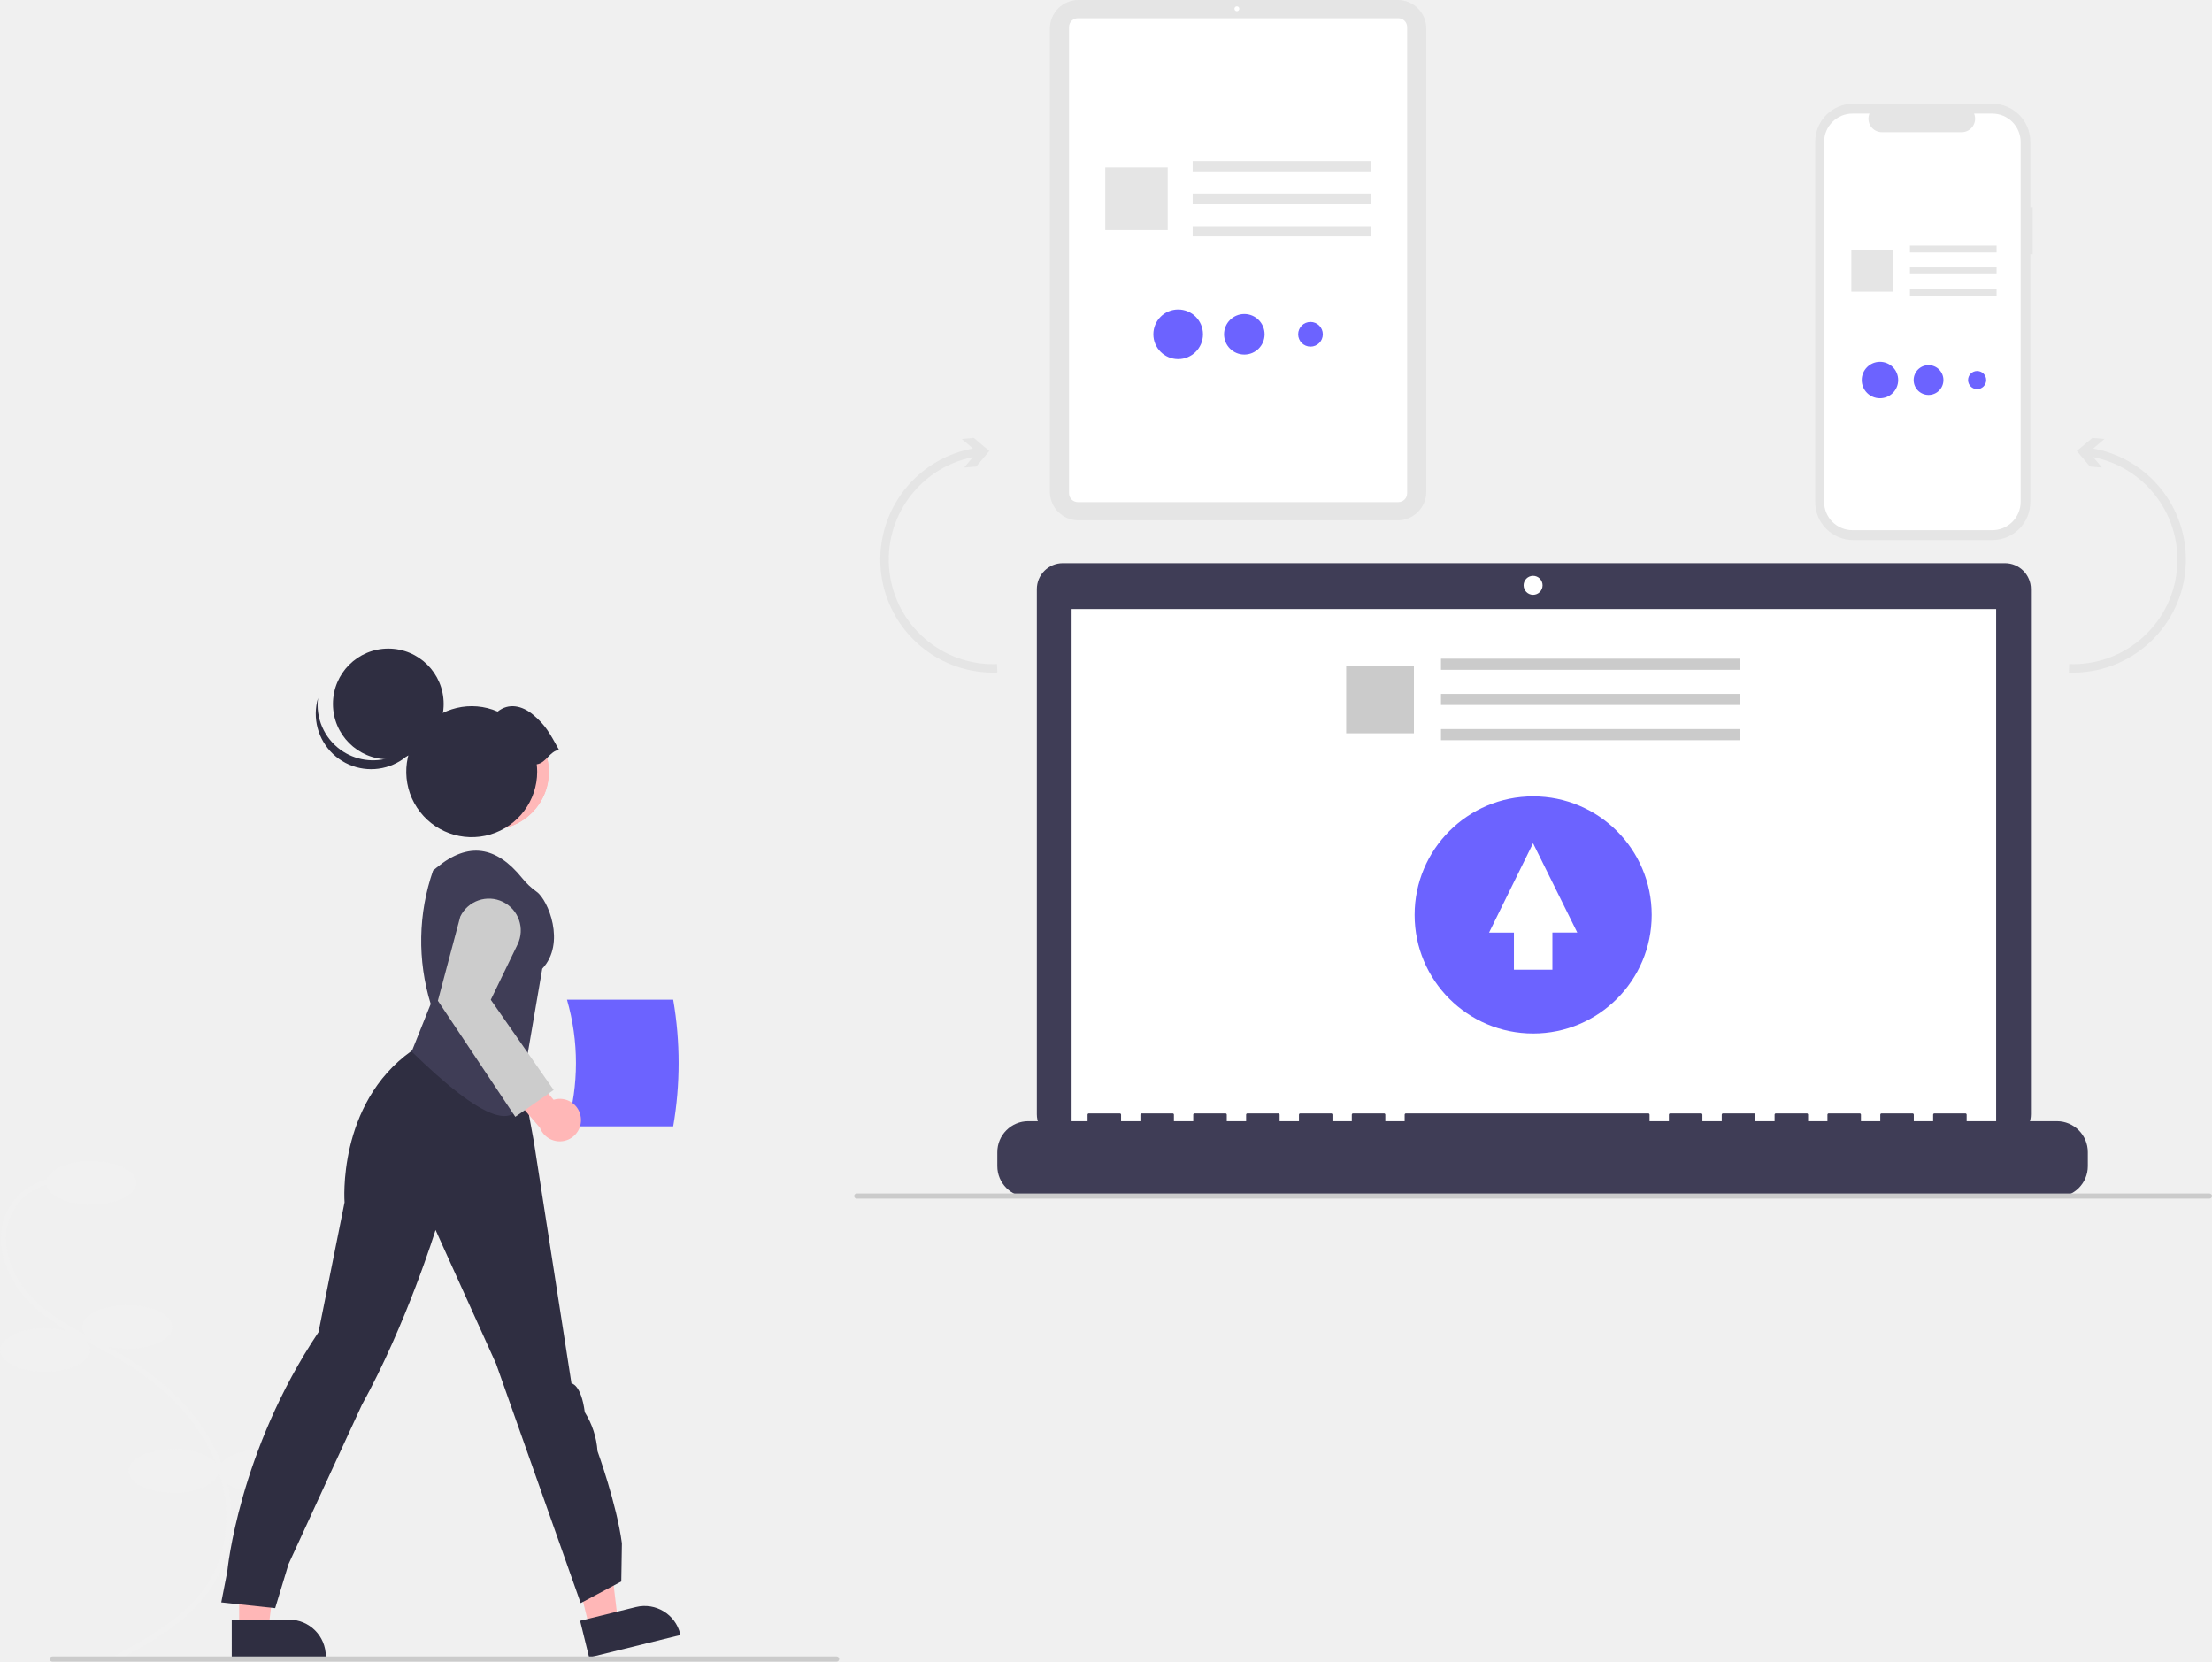
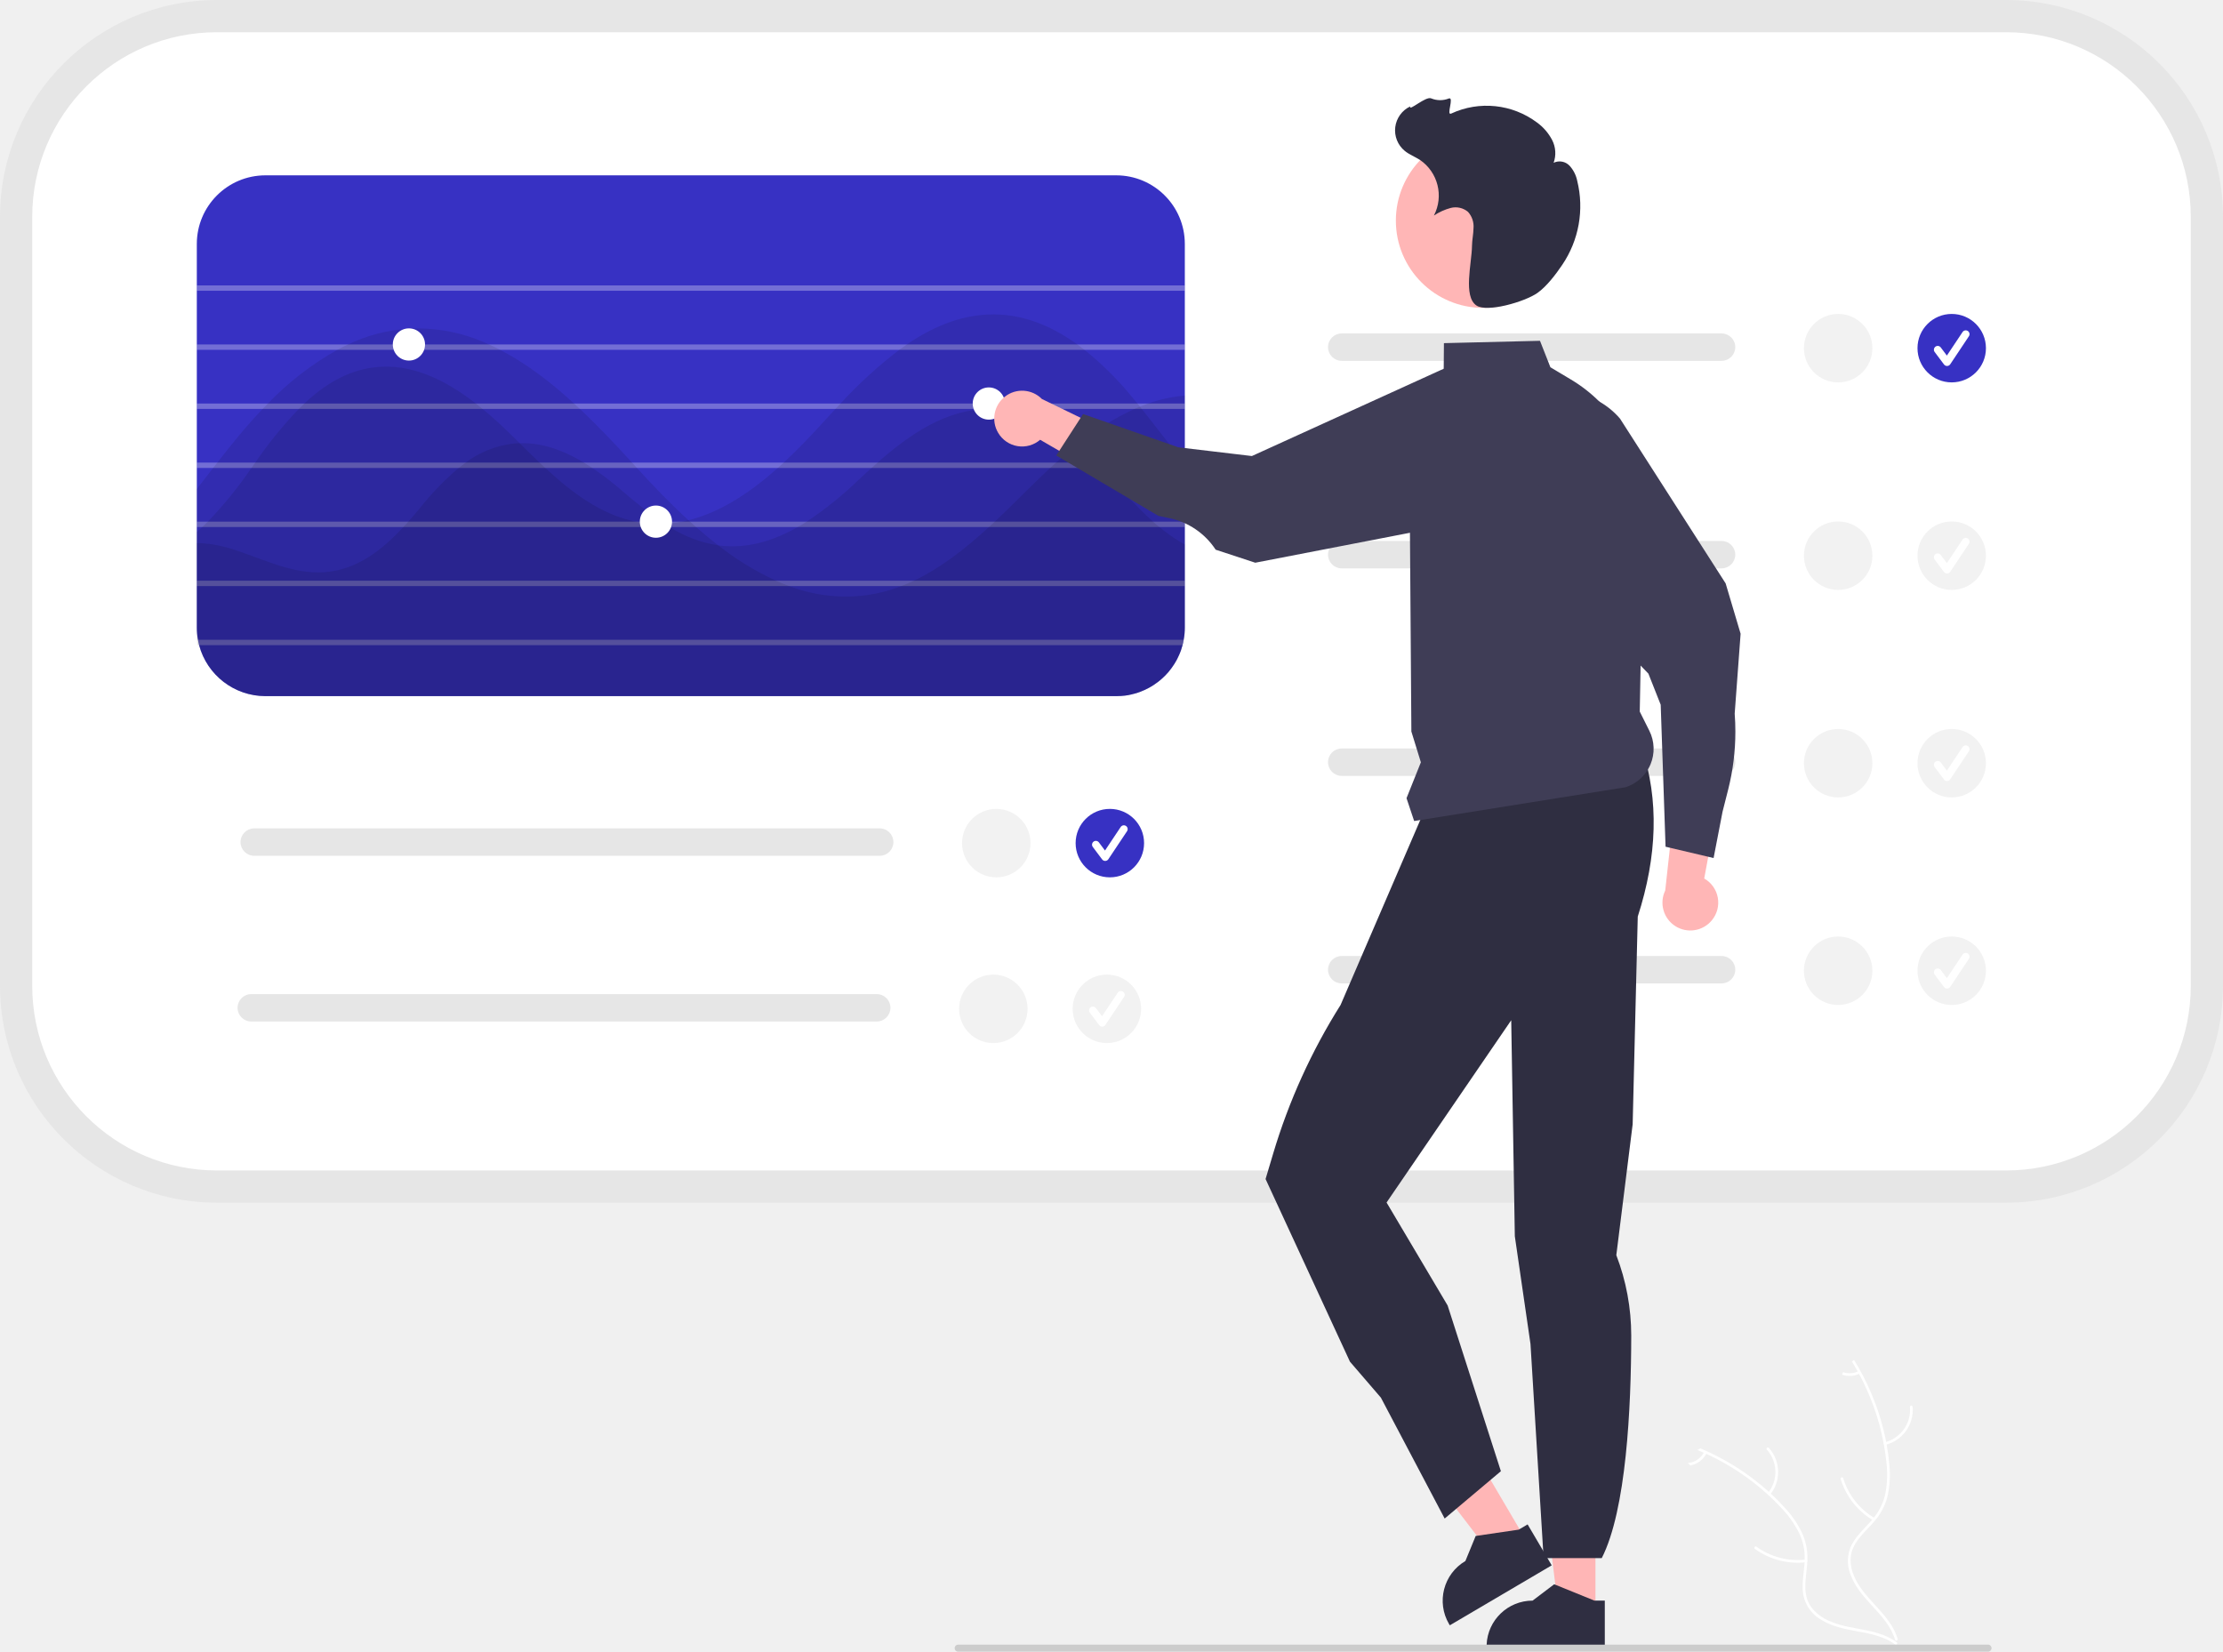
- <svg xmlns="http://www.w3.org/2000/svg" width="860.151" height="646" viewBox="0 0 860.151 646" role="img" artist="Katerina Limpitsouni" source="https://undraw.co/">
-   <path d="M215.704,772.438l-.951-1.759c12.753-6.897,28.626-15.481,36.916-29.567,8.172-13.886,8.356-32.743.479-49.211-6.704-14.016-19.018-26.572-35.611-36.313-3.273-1.921-6.709-3.742-10.031-5.503-8.031-4.256-16.336-8.658-23.184-14.903-9.432-8.601-16.568-23.035-11.249-35.891a23.856,23.856,0,0,1,20.677-14.467l.113,1.997a21.861,21.861,0,0,0-18.948,13.248c-4.943,11.947,1.839,25.505,10.754,33.636,6.661,6.074,14.852,10.415,22.773,14.613,3.342,1.771,6.797,3.603,10.108,5.546,16.938,9.943,29.526,22.798,36.403,37.174,8.16,17.061,7.946,36.637-.559,51.089C244.82,756.693,228.676,765.424,215.704,772.438Z" transform="translate(-169.9245 -127)" fill="#f1f1f1" />
-   <ellipse cx="35.5" cy="459.865" rx="17.5" ry="8.5" fill="#f1f1f1" />
-   <ellipse cx="49.5" cy="515.865" rx="17.5" ry="8.5" fill="#f1f1f1" />
-   <ellipse cx="17.5" cy="524.865" rx="17.5" ry="8.5" fill="#f1f1f1" />
-   <ellipse cx="67.5" cy="571.865" rx="17.5" ry="8.5" fill="#f1f1f1" />
-   <ellipse cx="102.5" cy="571.865" rx="17.5" ry="8.5" fill="#f1f1f1" />
-   <path d="M390.395,564.899h41.304a144.464,144.464,0,0,0,0-49.247H390.395A88.611,88.611,0,0,1,390.395,564.899Z" transform="translate(-169.9245 -127)" fill="#6c63ff" />
-   <polygon points="93.008 633.403 104.35 633.403 109.746 589.655 93.006 589.656 93.008 633.403" fill="#ffb7b7" />
-   <path d="M260.04,756.7l22.336-.001h.001a14.235,14.235,0,0,1,14.235,14.234v.463l-36.571.001Z" transform="translate(-169.9245 -127)" fill="#2f2e41" />
-   <polygon points="229.273 633.03 240.286 630.32 235.073 586.55 218.818 590.551 229.273 633.03" fill="#ffb7b7" />
-   <path d="M395.503,757.126l21.689-5.338.001-0a14.235,14.235,0,0,1,17.223,10.421l.111.449-35.512,8.74Z" transform="translate(-169.9245 -127)" fill="#2f2e41" />
-   <path d="M255.958,749.972l2.356-12.055s4.337-46.545,35.462-92.997l10.131-50.461s-3.009-38.196,26.032-58.872l8.953-6.168,31.39,1.799,7.25,39.691,14.608,93.914s3.77.353,5.183,11.214a32.66,32.66,0,0,1,4.948,15.138s7.476,20.623,9.478,35.808l-.236,14.858-15.786,8.41-32.901-93.048-23.533-52.019s-11.326,36.651-28.675,68.049c0,0-23.762,51.431-28.509,61.88l-5.183,17.101Z" transform="translate(-169.9245 -127)" fill="#2f2e41" />
-   <circle cx="190.987" cy="300.115" r="22.436" fill="#ffb7b7" />
-   <circle cx="190.987" cy="300.115" r="22.436" fill="#ffb8b8" />
-   <path d="M330.004,535.826l7.407-18.501a83.21,83.21,0,0,1,.915-51.883l0,0,1.417-1.167c12.345-10.166,23.18-8.316,33.235,4.121l0,0a27.799,27.799,0,0,0,5.626,5.305c4.434,3.111,11.47,20.015,2.181,29.923l-7.431,43.349C374.136,570.907,356.769,561.895,330.004,535.826Z" transform="translate(-169.9245 -127)" fill="#3f3d56" />
-   <path d="M395.772,561.381a8.214,8.214,0,0,0-10.593-6.815l-12.025-14.414-10.542,5.171,17.267,20.118a8.259,8.259,0,0,0,15.893-4.059Z" transform="translate(-169.9245 -127)" fill="#ffb7b7" />
-   <path d="M370.305,561.192,340.197,516.065l8.706-32.721a12.385,12.385,0,0,1,22.287,10.813l-10.424,21.532,24.451,35.065Z" transform="translate(-169.9245 -127)" fill="#ccc" />
-   <circle cx="150.994" cy="273.676" r="21.525" fill="#2f2e41" />
-   <path d="M302.352,418.5a21.526,21.526,0,0,0,33.24-11.302,21.526,21.526,0,1,1-41.99-8.827A21.518,21.518,0,0,0,302.352,418.5Z" transform="translate(-169.9245 -127)" fill="#2f2e41" />
-   <path d="M387.299,418.524c-3.758-6.727-5.196-9.538-10.041-13.628-4.285-3.618-9.555-4.68-13.806-1.252a25.457,25.457,0,1,0,15.36,23.367,25.668,25.668,0,0,0-.173-2.878C382.334,423.613,383.604,419.043,387.299,418.524Z" transform="translate(-169.9245 -127)" fill="#2f2e41" />
-   <path d="M495.256,773h-305a1,1,0,0,1,0-2h305a1,1,0,1,1,0,2Z" transform="translate(-169.9245 -127)" fill="#cbcbcb" />
-   <path d="M960.363,207.644h-.932V182.111a14.778,14.778,0,0,0-14.778-14.778h-54.095A14.778,14.778,0,0,0,875.78,182.111V322.187a14.778,14.778,0,0,0,14.778,14.778h54.095a14.778,14.778,0,0,0,14.778-14.778v-96.368h.932Z" transform="translate(-169.9245 -127)" fill="#e5e5e5" />
-   <path d="M944.633,171.178h-7.061a5.243,5.243,0,0,1-4.854,7.223H901.727a5.243,5.243,0,0,1-4.854-7.223h-6.595a11.036,11.036,0,0,0-11.036,11.036V322.084A11.036,11.036,0,0,0,890.277,333.12h54.355a11.036,11.036,0,0,0,11.036-11.036h0V182.214A11.036,11.036,0,0,0,944.633,171.178Z" transform="translate(-169.9245 -127)" fill="#fff" />
-   <rect x="742.69" y="95.46" width="33.701" height="2.67" fill="#e5e5e5" />
-   <rect x="742.69" y="103.916" width="33.701" height="2.67" fill="#e5e5e5" />
-   <rect x="742.69" y="112.371" width="33.701" height="2.67" fill="#e5e5e5" />
-   <rect x="719.903" y="97.111" width="16.281" height="16.281" fill="#e5e5e5" />
-   <circle cx="731.035" cy="147.753" r="7.085" fill="#6c63ff" />
-   <circle cx="749.928" cy="147.753" r="5.789" fill="#6c63ff" />
-   <circle cx="768.821" cy="147.753" r="3.522" fill="#6c63ff" />
-   <path d="M713.453,329.293H589.273a11.114,11.114,0,0,1-11.102-11.102V138.102A11.114,11.114,0,0,1,589.273,127H713.453a11.114,11.114,0,0,1,11.102,11.102V318.191A11.114,11.114,0,0,1,713.453,329.293Z" transform="translate(-169.9245 -127)" fill="#e5e5e5" />
-   <path d="M713.672,322.209H589.054a3.426,3.426,0,0,1-3.422-3.422v-181.282a3.426,3.426,0,0,1,3.422-3.422H713.672a3.426,3.426,0,0,1,3.422,3.422v181.282A3.426,3.426,0,0,1,713.672,322.209Z" transform="translate(-169.9245 -127)" fill="#fff" />
-   <circle cx="480.966" cy="3.4" r="0.944" fill="#fff" />
-   <rect x="463.776" y="62.68" width="69.311" height="3.982" fill="#e5e5e5" />
-   <rect x="463.776" y="75.291" width="69.311" height="3.982" fill="#e5e5e5" />
-   <rect x="463.776" y="87.902" width="69.311" height="3.982" fill="#e5e5e5" />
-   <rect x="429.79" y="65.141" width="24.282" height="24.282" fill="#e5e5e5" />
-   <circle cx="458.136" cy="129.965" r="9.648" fill="#6c63ff" />
-   <circle cx="483.864" cy="129.965" r="7.884" fill="#6c63ff" />
-   <circle cx="509.593" cy="129.965" r="4.797" fill="#6c63ff" />
-   <path d="M949.577,345.953H583.188a10.085,10.085,0,0,0-10.085,10.085v204.145a10.085,10.085,0,0,0,10.085,10.085H949.577a10.085,10.085,0,0,0,10.085-10.085v-204.145a10.085,10.085,0,0,0-10.085-10.085Z" transform="translate(-169.9245 -127)" fill="#3f3d56" />
-   <rect x="416.7" y="236.775" width="359.517" height="202.805" fill="#fff" />
-   <circle cx="596.151" cy="227.557" r="3.687" fill="#fff" />
-   <path d="M969.756,562.892H934.67v-2.528a.501.501,0,0,0-.501-.501H922.139a.501.501,0,0,0-.501.501v2.528h-7.518v-2.528a.501.501,0,0,0-.501-.501H901.588a.501.501,0,0,0-.501.501h0v2.528h-7.519v-2.528a.501.501,0,0,0-.501-.501H881.037a.501.501,0,0,0-.501.501h0v2.528h-7.519v-2.528a.501.501,0,0,0-.501-.501H860.487a.501.501,0,0,0-.501.501v2.528h-7.519v-2.528a.501.501,0,0,0-.501-.501H839.936a.501.501,0,0,0-.501.501h0v2.528h-7.519v-2.528a.501.501,0,0,0-.501-.501H819.385a.501.501,0,0,0-.501.501h0v2.528h-7.519v-2.528a.501.501,0,0,0-.501-.501H716.632a.501.501,0,0,0-.501.501h0v2.528h-7.519v-2.528a.501.501,0,0,0-.501-.501H696.081a.501.501,0,0,0-.501.501h0v2.528h-7.519v-2.528a.501.501,0,0,0-.501-.501H675.53a.501.501,0,0,0-.501.501h0v2.528h-7.519v-2.528a.501.501,0,0,0-.501-.501H654.98a.501.501,0,0,0-.501.501h0v2.528H646.96v-2.528a.501.501,0,0,0-.501-.501H634.429a.501.501,0,0,0-.501.501h0v2.528H626.409v-2.528a.501.501,0,0,0-.501-.501H613.878a.501.501,0,0,0-.501.501v2.528h-7.519v-2.528a.501.501,0,0,0-.501-.501H593.328a.501.501,0,0,0-.501.501h0v2.528H569.77A12.03,12.03,0,0,0,557.74,574.922v5.44a12.03,12.03,0,0,0,12.03,12.03H969.756a12.03,12.03,0,0,0,12.03-12.03V574.922A12.03,12.03,0,0,0,969.756,562.892Z" transform="translate(-169.9245 -127)" fill="#3f3d56" />
-   <rect x="560.338" y="256.085" width="116.259" height="4.32" fill="#cbcbcb" />
-   <rect x="560.338" y="269.765" width="116.259" height="4.32" fill="#cbcbcb" />
-   <rect x="560.338" y="283.445" width="116.259" height="4.32" fill="#cbcbcb" />
-   <rect x="523.471" y="258.755" width="26.34" height="26.34" fill="#cbcbcb" />
-   <circle cx="596.178" cy="355.703" r="46.095" fill="#6c63ff" />
-   <polygon points="588.694 362.58 579.029 362.58 596.133 327.821 613.327 362.548 603.654 362.548 603.654 376.999 588.694 376.999 588.694 362.58" fill="#fff" />
-   <path d="M522.777,316.017a43.788,43.788,0,0,1,25.505-14.655l-4.415-3.709,4.722-.409,6.043,5.079-5.079,6.043-4.722.409,3.403-4.047a40.629,40.629,0,0,0,9.379,80.453l.118,3.29a43.926,43.926,0,0,1-34.954-72.455Z" transform="translate(-169.9245 -127)" fill="#e5e5e5" />
-   <path d="M1019.896,346.153A43.926,43.926,0,0,1,974.42,388.471l.118-3.29a40.629,40.629,0,0,0,9.379-80.453l3.403,4.047-4.722-.409-5.079-6.043,6.043-5.079,4.722.409-4.415,3.709a43.921,43.921,0,0,1,36.027,44.792Z" transform="translate(-169.9245 -127)" fill="#e5e5e5" />
-   <path d="M1029.076,593h-526a1,1,0,0,1,0-2h526a1,1,0,0,1,0,2Z" transform="translate(-169.9245 -127)" fill="#cbcbcb" />
+ <svg xmlns="http://www.w3.org/2000/svg" width="751.155" height="558.147" viewBox="0 0 751.155 558.147" role="img" artist="Katerina Limpitsouni" source="https://undraw.co/">
+   <path d="M865.657,724.884c7.97-18.67,13.59-38.99,10.93-59.1a65.244,65.244,0,0,0-5.88-19.65,59.558,59.558,0,0,0-9.22-13.93,8.35,8.35,0,0,0-10.57-1.7c-.26.15-.52.31-.76.48a8.751,8.751,0,0,0-2.97,3.63,6.283,6.283,0,0,0-.31.86,8.938,8.938,0,0,0-.29,3.79,95.57,95.57,0,0,1-.9,31.11q-.765,3.915-1.87,7.76a77.513,77.513,0,0,0-5.27-5.93,65.322,65.322,0,0,0-16.45-12.12h-.01c-.03-.02-.05-.03-.08-.05-7.38-3.76-17.22-2.2-22.97.36-.38.16-.74.34-1.09.51-3,1.54-4.49,3.31-3.21,4.47.29.25.58.51.85.77a95.698,95.698,0,0,1,21.06,28.34v.01a93.305,93.305,0,0,1,5.21,13.16c1.93,6.23,3.53,13.14,7.3,18.22a16.379,16.379,0,0,0,1.25,1.53l33.68-.27c.08-.04.15-.07.23-.11l1.34.05c-.05-.24-.11-.48-.17-.72v-.02c-.03-.13-.07-.27-.1-.39-.03-.1-.05-.19-.07-.27.06-.15.12-.29.19-.44C865.557,725.114,865.607,725.004,865.657,724.884Z" transform="translate(-224.4226 -170.9265)" fill="#f0f0f0" />
+   <path d="M865.487,726.334a.441.441,0,0,1-.69.3,18.265,18.265,0,0,0-4.51-2.39c-.01-.01-.01,0-.01,0a37.984,37.984,0,0,0-6.24-1.66c-.02,0-.03-.01-.05-.01-.86-.17-1.72-.32-2.58-.48-4.18-.77-8.43-1.7-12.05-4.08a12.277,12.277,0,0,1-5.63-8.33c-.53-3.35.14-6.72.42-10.06.02-.24.04-.49.05-.73.02-.31.03-.61.03-.91a19.401,19.401,0,0,0-1.78-8.8,34.905,34.905,0,0,0-6.36-8.94q-1.995-2.145-4.16-4.13h-.01c-.06-.06-.11-.11-.17-.16,0-.01-.01-.02-.02-.03a81.074,81.074,0,0,0-20.75-13.7c-.27-.12-.55-.25-.83-.37-.73-.33-1.46-.64-2.2-.95.35-.17.71-.35,1.09-.51a82.989,82.989,0,0,1,23.09,14.66c.23.2.46.41.68.62q2.595,2.4,4.94,5.03a32.506,32.506,0,0,1,5.99,9.16,20.412,20.412,0,0,1,1.39,8.58c-.02.56-.06,1.12-.11,1.69-.31,3.37-1,6.85-.23,10.22.88,3.84,3.86,6.52,7.32,8.16a31.636,31.636,0,0,0,7.16,2.22c5.1,1.07,10.37,1.59,14.83,4.33h.01c.07.05.14.09.2.13.01,0,.01,0,.01.01a9.486,9.486,0,0,1,.93.63c.02.01.04.03.06.04a.571.571,0,0,1,.08.07A.444.444,0,0,1,865.487,726.334Z" transform="translate(-224.4226 -170.9265)" fill="#fff" />
+   <path d="M822.545,676.017a12.205,12.205,0,0,0-.405-15.799c-.392-.435-1.087.154-.694.589a11.302,11.302,0,0,1,.347,14.697c-.37.454.385.964.753.512Z" transform="translate(-224.4226 -170.9265)" fill="#fff" />
+   <path d="M834.517,697.953a23.524,23.524,0,0,1-16.58-4.362c-.473-.346-.985.407-.512.753a24.469,24.469,0,0,0,17.262,4.504c.583-.069.41-.964-.17-.894Z" transform="translate(-224.4226 -170.9265)" fill="#fff" />
+   <path d="M801.037,662.114c-.02.04-.04.07-.06.11a7.764,7.764,0,0,1-5.39,3.92c-.27-.26-.56-.52-.85-.77a.334.334,0,0,1,.15-.05,6.909,6.909,0,0,0,5.26-3.47c.05-.08.1-.17.14-.25a.451.451,0,0,1,.63-.12A.47.47,0,0,1,801.037,662.114Z" transform="translate(-224.4226 -170.9265)" fill="#fff" />
+   <path d="M297.684,176.37a67.894,67.894,0,0,0-67.818,67.818V504.087a67.894,67.894,0,0,0,67.818,67.818H902.316a67.894,67.894,0,0,0,67.818-67.818V244.188a67.894,67.894,0,0,0-67.818-67.818Z" transform="translate(-224.4226 -170.9265)" fill="#fff" style="isolation:isolate" />
+   <path d="M902.316,577.348H297.684a73.344,73.344,0,0,1-73.261-73.261V244.188a73.344,73.344,0,0,1,73.261-73.261H902.316a73.344,73.344,0,0,1,73.261,73.261V504.087A73.344,73.344,0,0,1,902.316,577.348ZM297.684,181.813a62.445,62.445,0,0,0-62.375,62.375V504.087a62.445,62.445,0,0,0,62.375,62.375H902.316a62.445,62.445,0,0,0,62.375-62.375V244.188a62.445,62.445,0,0,0-62.375-62.375Z" transform="translate(-224.4226 -170.9265)" fill="#e6e6e6" style="isolation:isolate" />
+   <path d="M601.623,230.179H314.08a23.191,23.191,0,0,0-23.152,23.152v129.692a21.818,21.818,0,0,0,.381,4.101c.091.617.236,1.216.381,1.814A23.226,23.226,0,0,0,314.08,406.174H601.623c.472,0,.944-.018,1.397-.054h.327v-.018a1.381,1.381,0,0,0,.272-.018c.091,0,.2-.018.29-.018a.163.163,0,0,0,.091-.018c.2-.018.399-.036.581-.054.327-.054.653-.091.962-.145a.308.308,0,0,1,.127-.018.359.359,0,0,1,.181-.036.067.067,0,0,1,.054-.018c.2-.036.399-.073.599-.127a2.095,2.095,0,0,0,.327-.073c.399-.091.798-.181,1.179-.308.181-.054.345-.091.526-.145.236-.073.49-.163.726-.254a2.86,2.86,0,0,0,.363-.127.094.094,0,0,0,.073-.036,16.223,16.223,0,0,0,1.542-.635c.436-.2.853-.417,1.27-.635.163-.073.308-.163.472-.254a.381.381,0,0,0,.109-.073c.417-.254.835-.508,1.234-.744.018-.018.018-.036.036-.036a.018.018,0,0,0,.018-.018,13.874,13.874,0,0,0,1.234-.871h.018c.109-.091.2-.163.29-.236.127-.091.254-.2.363-.29.218-.181.435-.363.635-.544a2.785,2.785,0,0,0,.345-.308c.309-.272.599-.562.889-.853a5.133,5.133,0,0,0,.436-.472,7.527,7.527,0,0,0,.635-.689c.181-.236.381-.472.562-.708a8.123,8.123,0,0,0,.599-.78c.327-.436.617-.871.907-1.343.236-.381.472-.78.689-1.179.109-.2.218-.417.327-.635.018,0,.018-.018.018-.036.2-.381.381-.762.544-1.161.073-.163.145-.308.2-.472.145-.308.254-.635.381-.962.2-.599.399-1.216.562-1.833.145-.599.29-1.198.381-1.814a21.818,21.818,0,0,0,.381-4.101V253.331A23.191,23.191,0,0,0,601.623,230.179Z" transform="translate(-224.4226 -170.9265)" fill="#3731c3" />
+   <rect x="66.506" y="96.448" width="333.847" height="1.814" fill="#fff" opacity="0.3" />
+   <rect x="66.506" y="116.406" width="333.847" height="1.814" fill="#fff" opacity="0.3" />
+   <rect x="66.506" y="136.364" width="333.847" height="1.814" fill="#fff" opacity="0.3" />
+   <rect x="66.506" y="156.322" width="333.847" height="1.814" fill="#fff" opacity="0.3" />
+   <rect x="66.506" y="176.28" width="333.847" height="1.814" fill="#fff" opacity="0.3" />
+   <rect x="66.506" y="196.239" width="333.847" height="1.814" fill="#fff" opacity="0.3" />
+   <path d="M624.394,387.123c-.091.617-.236,1.216-.381,1.814H291.182a14.999,14.999,0,0,1-.218-1.814Z" transform="translate(-224.4226 -170.9265)" fill="#fff" opacity="0.3" />
+   <g opacity="0.1">
+     <path d="M624.775,354.936v28.087a21.818,21.818,0,0,1-.381,4.101c-.091.617-.236,1.216-.381,1.814-.163.617-.363,1.234-.562,1.833-.127.327-.236.653-.381.962-.054.163-.127.308-.2.472-.163.399-.345.78-.544,1.161,0,.018,0,.036-.018.036-.109.218-.218.436-.327.635-.218.399-.454.798-.689,1.179-.29.472-.581.907-.907,1.343a8.123,8.123,0,0,1-.599.78c-.181.236-.381.472-.562.708a7.527,7.527,0,0,1-.635.689,5.133,5.133,0,0,1-.436.472c-.29.29-.581.581-.889.853a2.785,2.785,0,0,1-.345.308c-.2.181-.417.363-.635.544-.109.091-.236.2-.363.29-.091.073-.181.145-.29.236h-.018a13.874,13.874,0,0,1-1.234.871.018.018,0,0,1-.018.018c-.018,0-.018.018-.036.036-.254.182-.526.345-.798.508-.145.091-.29.163-.435.236a.381.381,0,0,1-.109.073c-.163.091-.308.181-.472.254-.417.218-.835.435-1.27.635a16.223,16.223,0,0,1-1.542.635.094.094,0,0,1-.073.036,2.86,2.86,0,0,1-.363.127c-.236.091-.49.181-.726.254-.181.054-.345.091-.526.145-.381.127-.78.218-1.179.308a2.095,2.095,0,0,1-.327.073c-.2.054-.399.091-.599.127a.067.067,0,0,0-.054.018.359.359,0,0,0-.181.036.308.308,0,0,0-.127.018c-.309.054-.635.091-.962.145-.181.018-.381.036-.581.054a.163.163,0,0,1-.091.018c-.2.018-.381.036-.562.054h-.036c-.2.018-.399.018-.599.036-.363.018-.726.018-1.089.018H314.08a23.226,23.226,0,0,1-22.39-17.237h-.508a14.999,14.999,0,0,1-.218-1.814c-.018-.345-.036-.708-.036-1.052V354.428a43.148,43.148,0,0,1,11.231,1.833c9.87,3.012,19.468,8.11,29.774,8.11.816,0,1.669-.036,2.504-.109,10.85-.907,19.287-7.638,26.309-15.241.562-.599,1.125-1.198,1.651-1.814,1.324-1.47,2.595-2.976,3.828-4.463A97.679,97.679,0,0,1,379.416,329.063c.78-.635,1.56-1.234,2.359-1.814a33.511,33.511,0,0,1,16.003-6.405c.744-.073,1.488-.127,2.232-.145,7.766-.236,15.059,2.558,21.7,6.55.962.581,1.923,1.179,2.849,1.814a108.351,108.351,0,0,1,9.163,6.949A175.165,175.165,0,0,0,447.873,347.207c.363.254.726.508,1.089.726.562.381,1.143.744,1.724,1.089a41.932,41.932,0,0,0,16.402,6.187c.2.036.417.073.635.091,9.453,1.107,18.253-1.687,26.29-6.278.998-.581,2.014-1.179,2.994-1.814a123.974,123.974,0,0,0,17.581-14.152c1.415-1.325,2.849-2.667,4.336-3.992.671-.599,1.343-1.216,2.032-1.814,10.777-9.471,23.206-18.144,37.884-18.144.617,0,1.252.018,1.887.054,10.56.508,19.831,5.625,27.615,12.12a84.7,84.7,0,0,1,6.477,5.969c.091.091.163.163.254.254.508.508,1.016,1.034,1.488,1.56,5.806,6.078,11.158,12.574,17.473,18.144.689.635,1.397,1.234,2.123,1.814a59.25,59.25,0,0,0,6.895,4.935C623.614,354.301,624.194,354.628,624.775,354.936Z" transform="translate(-224.4226 -170.9265)" />
+   </g>
+   <g opacity="0.1">
+     <path d="M624.775,327.521v55.502a21.818,21.818,0,0,1-.381,4.101c-.091.617-.236,1.216-.381,1.814-.163.617-.363,1.234-.562,1.833-.127.327-.236.653-.381.962-.054.163-.127.308-.2.472-.163.399-.345.78-.544,1.161,0,.018,0,.036-.018.036-.109.218-.218.436-.327.635-.218.399-.454.798-.689,1.179-.29.472-.581.907-.907,1.343a8.123,8.123,0,0,1-.599.78c-.181.236-.381.472-.562.708a7.527,7.527,0,0,1-.635.689,5.133,5.133,0,0,1-.436.472c-.29.29-.581.581-.889.853a2.785,2.785,0,0,1-.345.308c-.2.181-.417.363-.635.544-.109.091-.236.2-.363.29-.091.073-.181.145-.29.236h-.018a13.874,13.874,0,0,1-1.234.871.018.018,0,0,1-.018.018c-.018,0-.018.018-.036.036-.254.182-.526.345-.798.508-.145.091-.29.163-.435.236a.381.381,0,0,1-.109.073c-.163.091-.308.181-.472.254-.417.218-.835.435-1.27.635a16.223,16.223,0,0,1-1.542.635.094.094,0,0,1-.073.036,2.86,2.86,0,0,1-.363.127c-.236.091-.49.181-.726.254-.181.054-.345.091-.526.145-.381.127-.78.218-1.179.308a2.095,2.095,0,0,1-.327.073c-.2.054-.399.091-.599.127a.067.067,0,0,0-.054.018.359.359,0,0,0-.181.036.308.308,0,0,0-.127.018c-.309.054-.635.091-.962.145-.181.018-.381.036-.581.054a.163.163,0,0,1-.091.018c-.091,0-.2.018-.29.018a1.381,1.381,0,0,1-.272.018.958.958,0,0,1-.236.018h-.091c-.091.018-.2.018-.308.036-.363.018-.726.018-1.089.018H314.08a23.226,23.226,0,0,1-22.39-17.237c-.145-.599-.29-1.198-.381-1.814a21.818,21.818,0,0,1-.381-4.101V350.709c.635-.544,1.252-1.107,1.869-1.687.635-.599,1.252-1.198,1.869-1.814a139.234,139.234,0,0,0,14.715-18.144c.145-.2.29-.381.417-.581.29-.417.581-.817.889-1.234a142.587,142.587,0,0,1,14.715-18.144c.617-.617,1.234-1.216,1.869-1.814,6.749-6.35,14.442-11.086,23.514-12.211,12.501-1.56,24.131,4.228,34.419,12.211.762.599,1.506,1.197,2.25,1.814,3.52,2.867,6.858,5.987,10.015,9.09.835.835,1.687,1.669,2.54,2.504,2.195,2.195,4.445,4.391,6.713,6.55.653.617,1.288,1.216,1.941,1.814,9.072,8.401,18.888,15.785,30.554,18.144.798.163,1.615.308,2.431.417a40.616,40.616,0,0,0,13.245-.417c.726-.127,1.433-.29,2.159-.472,10.923-2.703,21.047-9.507,30.21-17.672.653-.599,1.324-1.198,1.978-1.814,4.681-4.336,9.126-8.981,13.281-13.553,1.379-1.524,2.794-3.066,4.209-4.59.581-.599,1.143-1.198,1.706-1.814a153.331,153.331,0,0,1,19.849-18.144c.853-.635,1.706-1.234,2.558-1.814,9.598-6.55,20.085-10.759,31.607-10.088,9.507.544,18.198,4.463,26.018,10.088.798.581,1.597,1.179,2.395,1.814a108.698,108.698,0,0,1,16.202,16.094c.562.671,1.125,1.361,1.687,2.05.29.345.562.708.853,1.052l.599.762c4.808,6.006,9.435,12.247,14.352,18.144Z" transform="translate(-224.4226 -170.9265)" />
+   </g>
+   <g opacity="0.1">
+     <path d="M624.775,304.605v78.418a21.818,21.818,0,0,1-.381,4.101c-.091.617-.236,1.216-.381,1.814-.163.617-.363,1.234-.562,1.833-.127.327-.236.653-.381.962-.054.163-.127.308-.2.472-.163.399-.345.78-.544,1.161,0,.018,0,.036-.018.036-.109.218-.218.436-.327.635-.218.399-.454.798-.689,1.179-.29.472-.581.907-.907,1.343a8.123,8.123,0,0,1-.599.78c-.181.236-.381.472-.562.708a7.527,7.527,0,0,1-.635.689,5.133,5.133,0,0,1-.436.472c-.29.29-.581.581-.889.853a2.785,2.785,0,0,1-.345.308c-.2.181-.417.363-.635.544-.109.091-.236.2-.363.29-.091.073-.181.145-.29.236h-.018a13.874,13.874,0,0,1-1.234.871.018.018,0,0,1-.018.018c-.018,0-.018.018-.036.036-.254.182-.526.345-.798.508-.145.091-.29.163-.435.236a.381.381,0,0,1-.109.073c-.163.091-.308.181-.472.254-.417.218-.835.435-1.27.635a16.223,16.223,0,0,1-1.542.635.094.094,0,0,1-.073.036,2.86,2.86,0,0,1-.363.127c-.236.091-.49.181-.726.254-.181.054-.345.091-.526.145-.381.127-.78.218-1.179.308a2.095,2.095,0,0,1-.327.073c-.2.054-.399.091-.599.127a.067.067,0,0,0-.054.018.359.359,0,0,0-.181.036.308.308,0,0,0-.127.018c-.309.054-.635.091-.962.145-.181.018-.381.036-.581.054a.163.163,0,0,1-.091.018c-.091,0-.2.018-.29.018a1.381,1.381,0,0,1-.272.018.063.063,0,0,1-.036.018h-.29c-.454.036-.925.054-1.397.054H314.08a23.226,23.226,0,0,1-22.39-17.237c-.145-.599-.29-1.198-.381-1.814a21.818,21.818,0,0,1-.381-4.101V336.176q2.749-3.565,5.516-7.112c.472-.617.944-1.216,1.415-1.814,2.486-3.193,4.99-6.35,7.566-9.435,2.468-2.957,5.062-5.879,7.766-8.709.581-.599,1.161-1.216,1.76-1.814a100.851,100.851,0,0,1,23.46-18.144c1.179-.653,2.377-1.252,3.593-1.814a56.062,56.062,0,0,1,20.521-5.352,56.99,56.99,0,0,1,27.107,5.352c1.27.544,2.522,1.161,3.756,1.814,8.872,4.572,17.2,10.977,25.002,18.144.671.581,1.306,1.197,1.96,1.814,6.187,5.806,12.047,12.029,17.636,18.144.417.454.835.925,1.252,1.379.127.145.272.29.399.435,5.443,5.987,11.249,12.048,17.418,17.672.163.163.345.308.526.472.671.617,1.343,1.216,2.032,1.814,2.431,2.159,4.935,4.227,7.475,6.187a97.28,97.28,0,0,0,19.541,11.957c1.47.671,2.957,1.27,4.463,1.814a53.658,53.658,0,0,0,26.055,3.084,51.91,51.91,0,0,0,11.812-3.084c1.451-.544,2.867-1.161,4.264-1.814,9.199-4.355,17.509-10.941,25.383-18.144.653-.599,1.306-1.198,1.959-1.814,4.482-4.209,8.836-8.582,13.136-12.81,1.814-1.778,3.665-3.574,5.57-5.334.653-.599,1.325-1.198,1.996-1.814,2.286-2.05,4.645-4.064,7.076-5.969a90.894,90.894,0,0,1,19.45-12.174c.599-.272,1.216-.526,1.814-.762.925-.381,1.851-.726,2.776-1.052A48.657,48.657,0,0,1,624.775,304.605Z" transform="translate(-224.4226 -170.9265)" />
+   </g>
+   <circle cx="138.174" cy="116.406" r="5.443" fill="#fff" />
+   <circle cx="221.636" cy="176.28" r="5.443" fill="#fff" />
+   <circle cx="334.127" cy="136.364" r="5.443" fill="#fff" />
+   <path d="M806.141,353.732H677.793a4.631,4.631,0,1,0,0,9.262h128.348a4.631,4.631,0,1,0,0-9.262Z" transform="translate(-224.4226 -170.9265)" fill="#e6e6e6" />
+   <path d="M806.141,423.86H677.793a4.631,4.631,0,1,0,0,9.262h128.348a4.631,4.631,0,1,0,0-9.262Z" transform="translate(-224.4226 -170.9265)" fill="#e6e6e6" />
+   <path d="M806.141,493.989H677.793a4.631,4.631,0,1,0,0,9.262h128.348a4.631,4.631,0,1,0,0-9.262Z" transform="translate(-224.4226 -170.9265)" fill="#e6e6e6" />
+   <circle cx="659.488" cy="187.783" r="11.565" fill="#f2f2f2" style="isolation:isolate" />
+   <path d="M882.333,364.729a1.286,1.286,0,0,1-1.029-.515l-3.155-4.207a1.286,1.286,0,1,1,2.058-1.544l2.064,2.752,5.302-7.952a1.286,1.286,0,0,1,2.141,1.427l-6.31,9.466a1.287,1.287,0,0,1-1.035.572Z" transform="translate(-224.4226 -170.9265)" fill="#fff" />
+   <circle cx="659.488" cy="257.911" r="11.565" fill="#f2f2f2" style="isolation:isolate" />
+   <path d="M882.333,434.857a1.286,1.286,0,0,1-1.029-.515l-3.155-4.207a1.286,1.286,0,1,1,2.058-1.544l2.064,2.752,5.302-7.952a1.286,1.286,0,1,1,2.141,1.427l-6.31,9.466a1.287,1.287,0,0,1-1.035.572Z" transform="translate(-224.4226 -170.9265)" fill="#fff" />
+   <circle cx="659.488" cy="328.04" r="11.565" fill="#f2f2f2" style="isolation:isolate" />
+   <path d="M806.141,283.604H677.793a4.631,4.631,0,1,0,0,9.262h128.348a4.631,4.631,0,1,0,0-9.262Z" transform="translate(-224.4226 -170.9265)" fill="#e6e6e6" />
+   <circle cx="659.488" cy="117.655" r="11.565" fill="#3731c3" />
+   <path d="M882.333,294.601a1.286,1.286,0,0,1-1.029-.515l-3.155-4.207a1.286,1.286,0,1,1,2.058-1.544l2.064,2.752,5.302-7.952a1.286,1.286,0,1,1,2.141,1.427l-6.31,9.466a1.287,1.287,0,0,1-1.035.572Z" transform="translate(-224.4226 -170.9265)" fill="#fff" />
+   <circle cx="621.116" cy="117.655" r="11.565" fill="#f2f2f2" style="isolation:isolate" />
+   <circle cx="621.116" cy="187.783" r="11.565" fill="#f2f2f2" style="isolation:isolate" />
+   <circle cx="621.116" cy="257.911" r="11.565" fill="#f2f2f2" style="isolation:isolate" />
+   <circle cx="621.116" cy="328.04" r="11.565" fill="#f2f2f2" style="isolation:isolate" />
+   <path d="M882.333,504.985a1.286,1.286,0,0,1-1.029-.515l-3.155-4.207a1.286,1.286,0,1,1,2.058-1.544l2.064,2.752,5.302-7.952a1.286,1.286,0,0,1,2.141,1.427l-6.31,9.466a1.287,1.287,0,0,1-1.035.572Z" transform="translate(-224.4226 -170.9265)" fill="#fff" />
+   <path d="M865.657,724.884a.426.426,0,0,1-.15.35.575.575,0,0,1-.27.11.391.391,0,0,1-.46-.29c-1.38-4.64-4.76-8.2-7.96-11.69-2.88-3.13-5.71-6.43-7.16-10.5a12.279,12.279,0,0,1,.52-10.05,17.725,17.725,0,0,1,1.73-2.62c1.43-1.82,3.13-3.44,4.66-5.16.16-.18.32-.37.47-.55.21-.23.4-.47.58-.71a19.345,19.345,0,0,0,3.87-8.1,34.796,34.796,0,0,0,.31-10.97q-.3-2.91-.83-5.78c-.02-.09-.03-.17-.05-.25a80.771,80.771,0,0,0-8.32-23.47c-.15-.27-.29-.54-.44-.8-.64-1.16-1.3-2.3-2-3.42.24-.17.5-.33.76-.48a82.831,82.831,0,0,1,5.97,11.63,81.254,81.254,0,0,1,4.87,16.05c.07.3.12.61.17.91.42,2.31.73,4.65.92,6.98a32.336,32.336,0,0,1-.74,10.92,20.376,20.376,0,0,1-4.07,7.71q-.51.645-1.08,1.26c-1.52,1.66-3.2,3.27-4.57,5.08a15.11,15.11,0,0,0-1.77,2.94c-1.61,3.6-.85,7.54.93,10.92,3.22,6.15,9.36,10.34,12.63,16.37a18.607,18.607,0,0,1,1.46,3.49A.501.501,0,0,1,865.657,724.884Z" transform="translate(-224.4226 -170.9265)" fill="#fff" />
+   <path d="M861.514,659.199a12.205,12.205,0,0,0,9.189-12.858c-.051-.584-.96-.532-.909.053a11.302,11.302,0,0,1-8.572,11.944c-.569.14-.273,1.001.292.862Z" transform="translate(-224.4226 -170.9265)" fill="#fff" />
+   <path d="M857.866,683.922A23.524,23.524,0,0,1,847.254,670.458c-.17-.561-1.032-.268-.862.292a24.469,24.469,0,0,0,11.071,13.989c.507.295.907-.523.403-.816Z" transform="translate(-224.4226 -170.9265)" fill="#fff" />
+   <path d="M852.707,635.154c-.04.02-.07.03-.11.05a7.703,7.703,0,0,1-5.72.27,6.283,6.283,0,0,1,.31-.86,6.833,6.833,0,0,0,4.97-.21c.09-.03.17-.07.26-.11a.458.458,0,0,1,.58.28A.481.481,0,0,1,852.707,635.154Z" transform="translate(-224.4226 -170.9265)" fill="#fff" />
+   <path d="M802.861,481.92a9.362,9.362,0,0,0-2.579-14.122l6.039-32.718-15.921,6.74-3.294,30.036a9.413,9.413,0,0,0,15.755,10.064Z" transform="translate(-224.4226 -170.9265)" fill="#ffb6b6" />
+   <path d="M812.577,385.084l-5.06-17.01-35.68-55.67a26.35,26.35,0,0,0-7.01-5.78,26.562,26.562,0,0,0-34.68,38.66,24.72,24.72,0,0,0,2.43,2.9l46.21,47.66,2.63,2.72,4.16,10.52,1.64,47.97,1.47.35,12.95,3.05,1.81.43,3.03-15.67,1.9-7.49a79.542,79.542,0,0,0,2.43-19.54c0-2.03-.07-4.07-.23-6.1Z" transform="translate(-224.4226 -170.9265)" fill="#3f3d56" />
+   <polygon points="539.105 544.946 526.715 544.946 520.821 497.156 539.107 497.157 539.105 544.946" fill="#ffb6b6" />
+   <path d="M763.197,711.824l-13.22-5.37-.39-.16-7.3,5.53a15.542,15.542,0,0,0-15.53,14.87c-.02.22-.02.45-.02.68v.51h39.95v-16.06Z" transform="translate(-224.4226 -170.9265)" fill="#2f2e41" />
+   <polygon points="515.51 520.231 504.831 526.514 475.514 488.316 491.274 479.043 515.51 520.231" fill="#ffb6b6" />
+   <path d="M747.307,697.454l-1.45-2.47-5.25-8.92-2.73,1.61-.28.16-14.12,2.08-.42.06-3.48,8.47a15.549,15.549,0,0,0-5.52,21.29l.26.43,34.43-20.26Z" transform="translate(-224.4226 -170.9265)" fill="#2f2e41" />
+   <path d="M779.22,423.712c5.809,17.52,5.195,36.537-1.396,56.948L776.103,550.825l-5.526,44.259a75.783,75.783,0,0,1,5.043,27.174c-.023,24.352-1.661,58.948-9.962,75.2H746.012l-4.435-72.373-5.292-36.388-.652-38.993-.569-34.008L713.703,546.93l-20.757,30.353,20.631,34.801,18,56-19,16-21.554-40.863-10.446-12.137L652.061,569.353l2.563-8.595a203.329,203.329,0,0,1,22.783-50.23l0,0,28.364-65.83Z" transform="translate(-224.4226 -170.9265)" fill="#2f2e41" />
+   <path d="M781.737,417.864l-3.24-6.48.29-15.54.97-52.54a50.404,50.404,0,0,0-14.93-36.68,49.36,49.36,0,0,0-9.56-7.43l-6.96-4.16-3.52-8.94-32.46.79-.07,8.67-.03,3.05-11.63,18.54.01.08.24,33.74.48,67.16,3.21,10.41-4.85,12.12,2.58,7.72,2.06-.33,69.38-11.09a13.622,13.622,0,0,0,7.53-5.98,12.393,12.393,0,0,0,.89-1.74A13.648,13.648,0,0,0,781.737,417.864Z" transform="translate(-224.4226 -170.9265)" fill="#3f3d56" />
+   <circle cx="501.159" cy="74.551" r="29.496" fill="#ffb6b6" />
+   <path d="M743.93,269.918c3.115-2.192,6.27-6.365,8.371-9.488a35.418,35.418,0,0,0,5.077-28.351,10.799,10.799,0,0,0-2.611-5.166,4.644,4.644,0,0,0-5.368-.98,9.68,9.68,0,0,0-.499-7.674,17.059,17.059,0,0,0-5.126-5.937,28.409,28.409,0,0,0-28.975-3.025c-1.83.879,1.104-5.756-.815-5.093a7.862,7.862,0,0,1-5.935-.022c-1.826-.888-7.763,4.619-7.093,2.702a8.958,8.958,0,0,0-1.867,15.029c1.54,1.264,3.451,1.977,5.132,3.045a14.613,14.613,0,0,1,4.73,18.795,19.36,19.36,0,0,1,5.663-2.555,6.553,6.553,0,0,1,5.851,1.322,7.362,7.362,0,0,1,1.86,5.531c-.038,2.002-.487,3.981-.513,5.983-.076,5.876-3.067,17.087,1.53,20.146C726.971,276.594,739.676,272.911,743.93,269.918Z" transform="translate(-224.4226 -170.9265)" fill="#2f2e41" />
+   <path d="M561.721,317.221a9.362,9.362,0,0,0,14.168,2.317l28.786,16.682-.998-17.26-27.183-13.195A9.413,9.413,0,0,0,561.721,317.221Z" transform="translate(-224.4226 -170.9265)" fill="#ffb6b6" />
+   <path d="M747.617,312.054a26.571,26.571,0,0,0-35.36-16.5c-.32.13-.64.27-.96.41l-63.86,29.07-24.86-2.95-32.18-11.24-.82,1.27-7.23,11.17-1.01,1.56,34.52,20.41,3.66.76a24.733,24.733,0,0,1,15.68,10.67l13.38,4.4,52.27-10.12,29.3-5.68,1.66-.32a26.638,26.638,0,0,0,17.07-24.84A26.372,26.372,0,0,0,747.617,312.054Z" transform="translate(-224.4226 -170.9265)" fill="#3f3d56" />
+   <path d="M896.215,729.073H548.227a1.191,1.191,0,1,1,0-2.381H896.215a1.191,1.191,0,0,1,0,2.381Z" transform="translate(-224.4226 -170.9265)" fill="#ccc" />
+   <path d="M521.674,450.862H310.326a4.631,4.631,0,0,0,0,9.262h211.348a4.631,4.631,0,1,0,0-9.262Z" transform="translate(-224.4226 -170.9265)" fill="#e6e6e6" />
+   <circle cx="375.021" cy="284.913" r="11.565" fill="#3731c3" />
+   <path d="M597.866,461.859a1.286,1.286,0,0,1-1.029-.515l-3.155-4.207a1.286,1.286,0,1,1,2.058-1.544l2.064,2.752,5.302-7.952a1.286,1.286,0,1,1,2.141,1.427l-6.31,9.466a1.287,1.287,0,0,1-1.035.572Z" transform="translate(-224.4226 -170.9265)" fill="#fff" />
+   <circle cx="336.649" cy="284.913" r="11.565" fill="#f2f2f2" style="isolation:isolate" />
+   <path d="M520.674,506.862H309.326a4.631,4.631,0,0,0,0,9.262h211.348a4.631,4.631,0,1,0,0-9.262Z" transform="translate(-224.4226 -170.9265)" fill="#e6e6e6" />
+   <circle cx="374.021" cy="340.913" r="11.565" fill="#f2f2f2" style="isolation:isolate" />
+   <path d="M596.866,517.859a1.286,1.286,0,0,1-1.029-.515l-3.155-4.207a1.286,1.286,0,1,1,2.058-1.544l2.064,2.752,5.302-7.952a1.286,1.286,0,1,1,2.141,1.427l-6.31,9.466a1.287,1.287,0,0,1-1.035.572Z" transform="translate(-224.4226 -170.9265)" fill="#fff" />
+   <circle cx="335.649" cy="340.913" r="11.565" fill="#f2f2f2" style="isolation:isolate" />
</svg>
